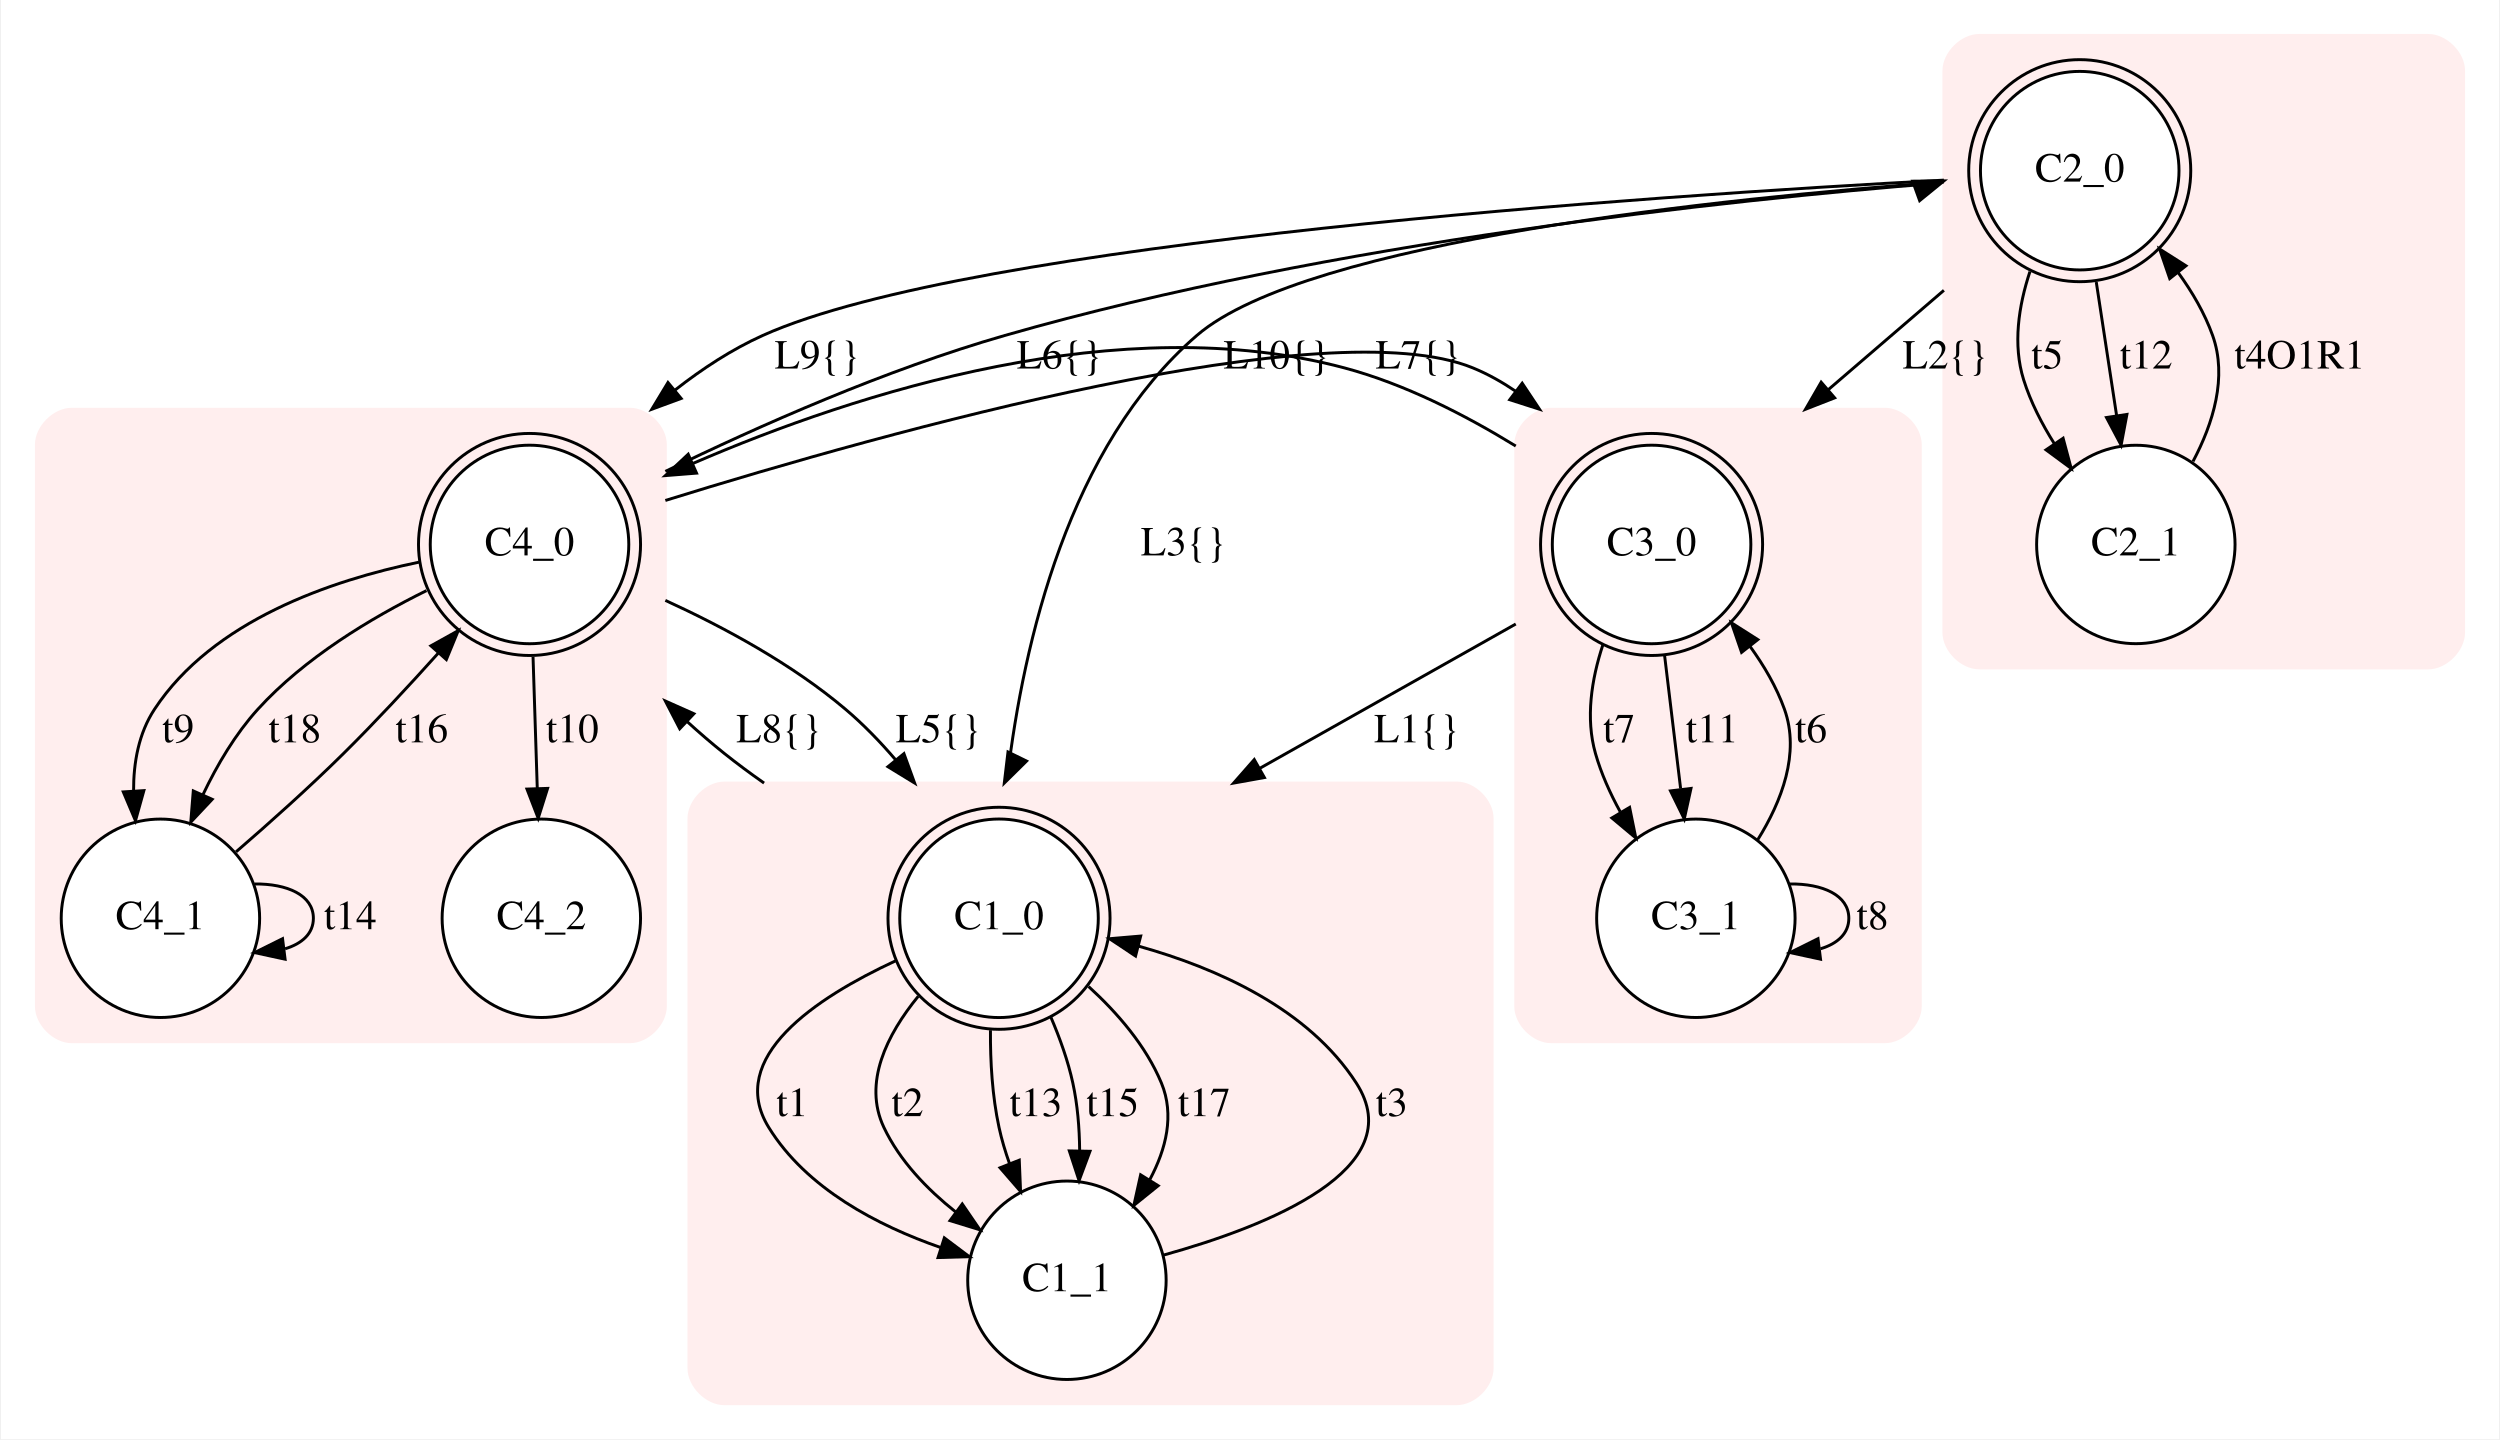
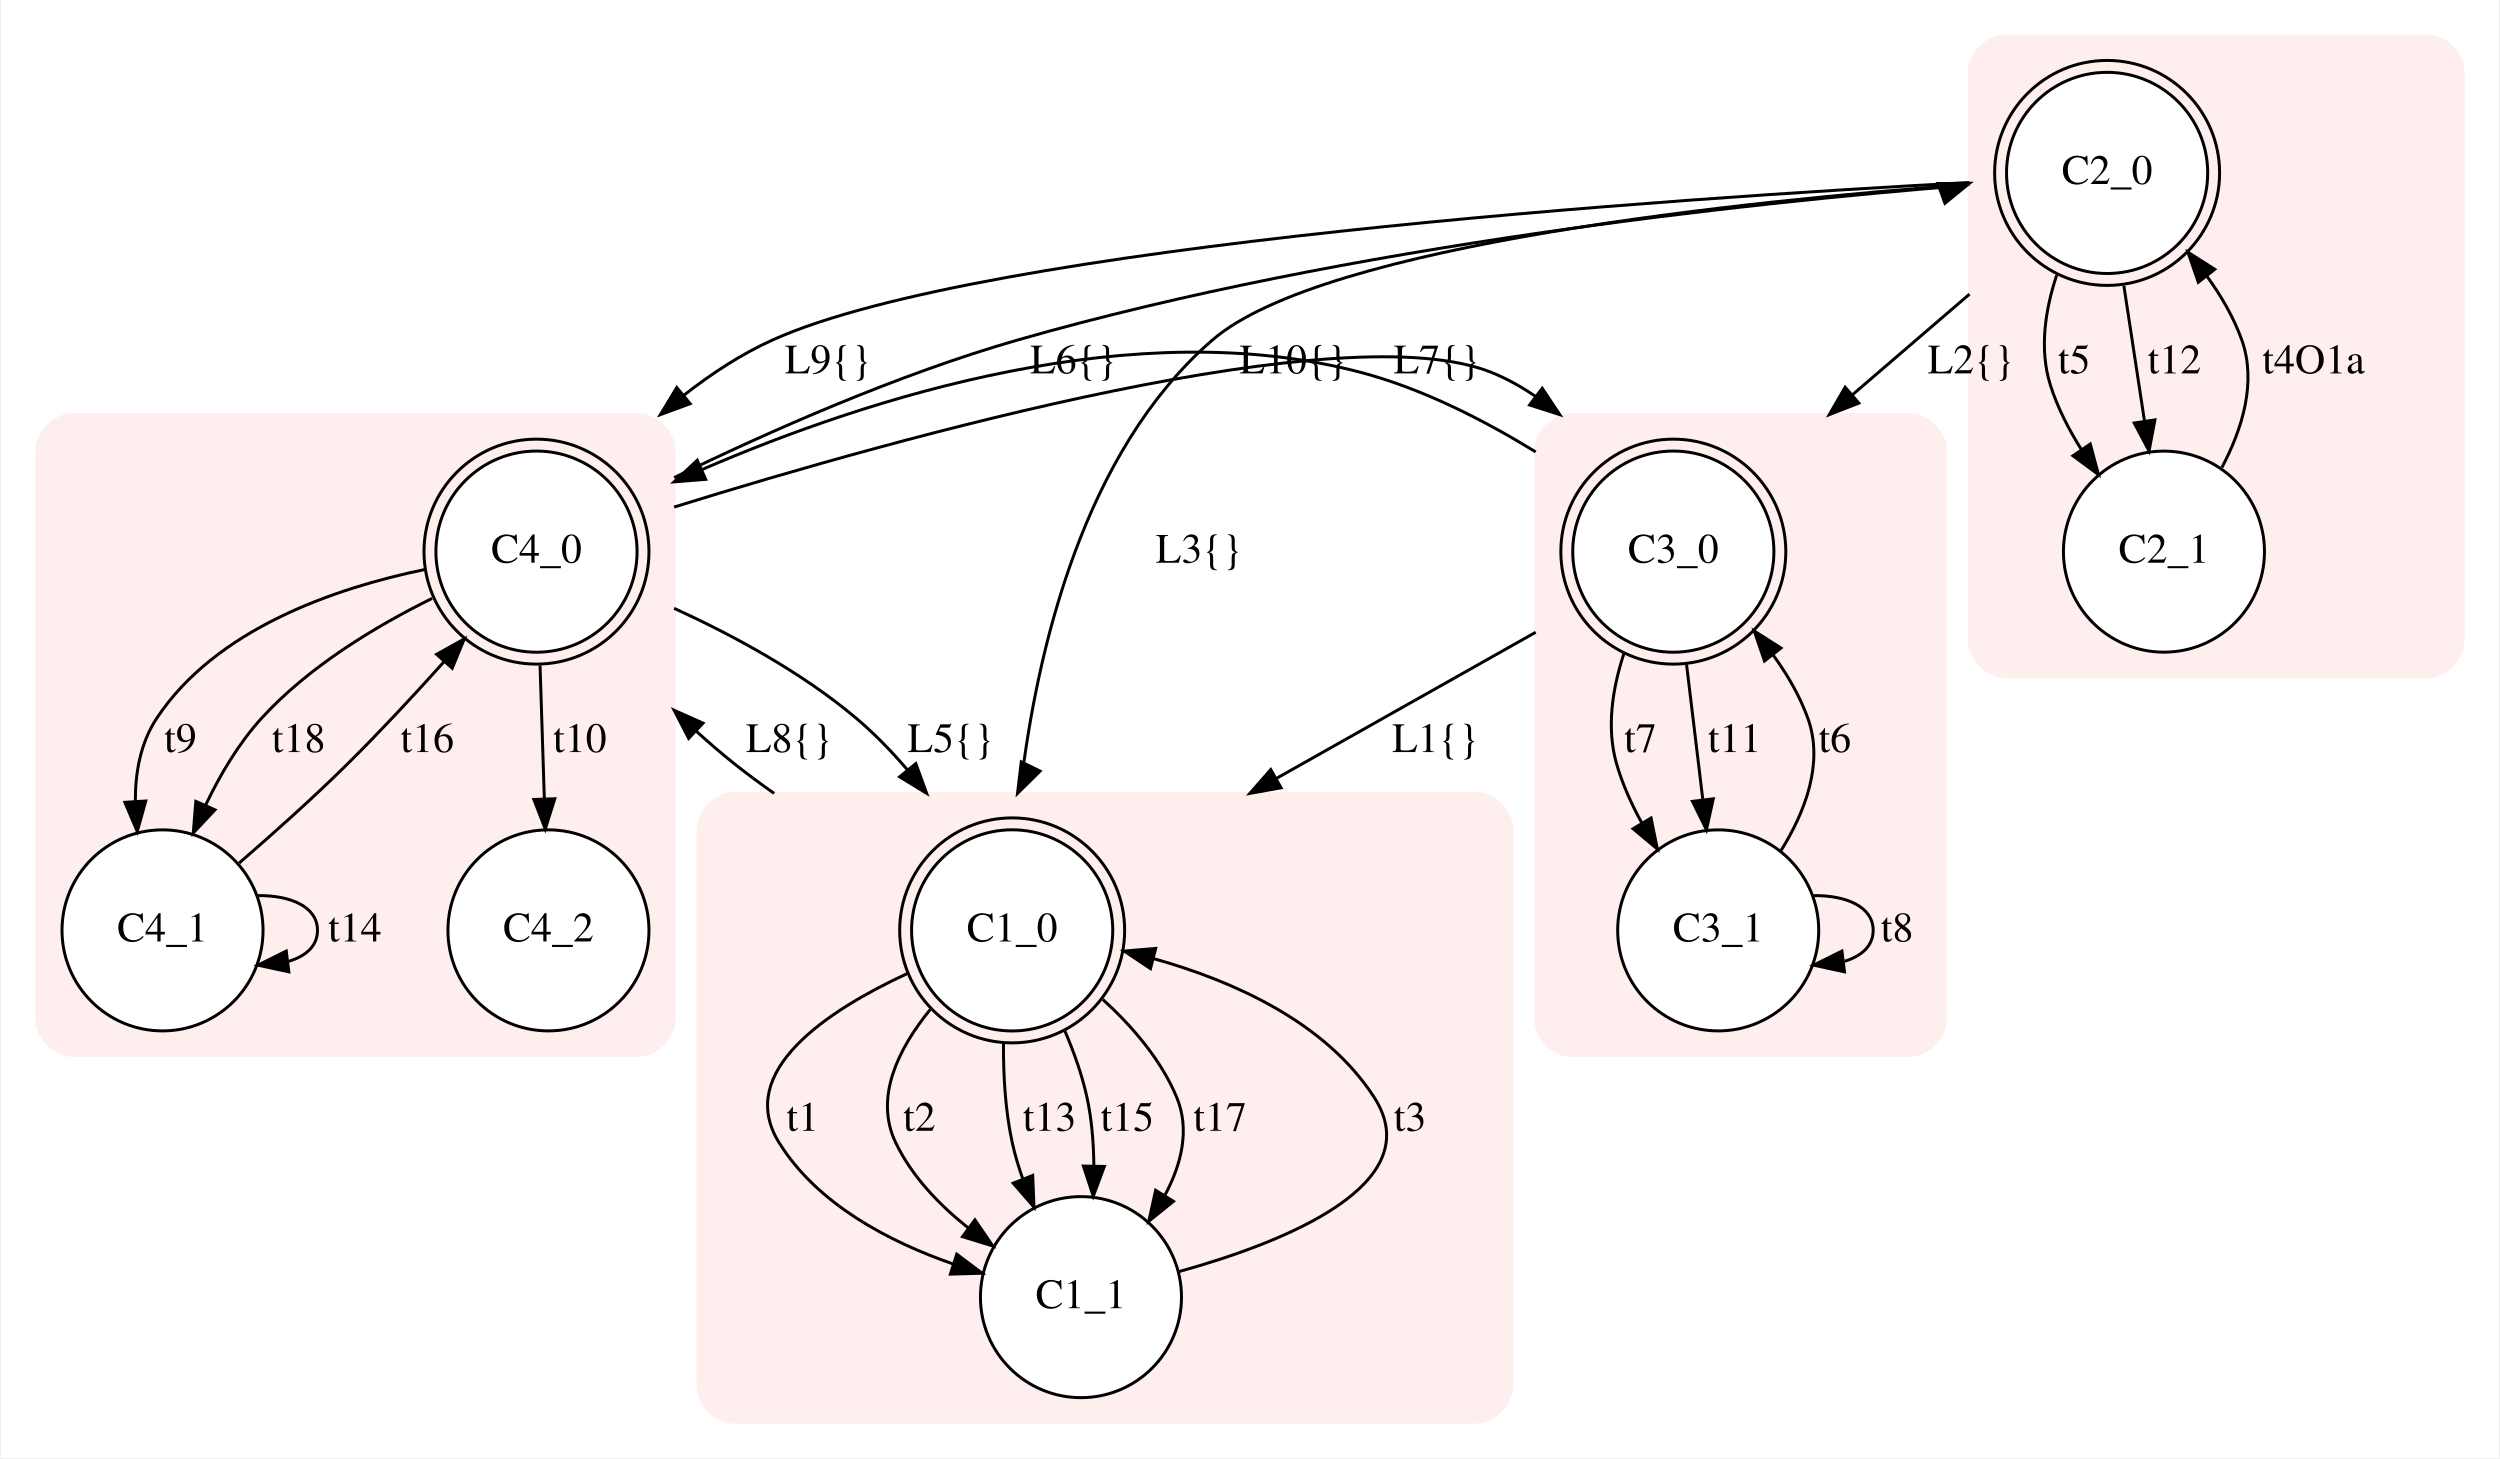
- <svg xmlns="http://www.w3.org/2000/svg" width="846pt" height="487pt" viewBox="0.00 0.00 846.00 487.38">
+ <svg xmlns="http://www.w3.org/2000/svg" width="835pt" height="487pt" viewBox="0.00 0.00 835.00 487.38">
  <g id="graph0" class="graph" transform="scale(1 1) rotate(0) translate(4 483.38)">
-     <polygon fill="white" stroke="transparent" points="-4,4 -4,-483.38 842,-483.38 842,4 -4,4" />
+     <polygon fill="white" stroke="transparent" points="-4,4 -4,-483.38 831,-483.38 831,4 -4,4" />
    <g id="clust1" class="cluster">
      <path fill="#ffeeee" stroke="#ffeeee" d="M241,-8C241,-8 489,-8 489,-8 495,-8 501,-14 501,-20 501,-20 501,-206.19 501,-206.19 501,-212.19 495,-218.19 489,-218.19 489,-218.19 241,-218.19 241,-218.19 235,-218.19 229,-212.19 229,-206.19 229,-206.19 229,-20 229,-20 229,-14 235,-8 241,-8" />
    </g>
    <g id="clust2" class="cluster">
-       <path fill="#ffeeee" stroke="#ffeeee" d="M666,-257.19C666,-257.19 818,-257.19 818,-257.19 824,-257.19 830,-263.19 830,-269.19 830,-269.19 830,-459.38 830,-459.38 830,-465.38 824,-471.38 818,-471.38 818,-471.38 666,-471.38 666,-471.38 660,-471.38 654,-465.38 654,-459.38 654,-459.38 654,-269.19 654,-269.19 654,-263.19 660,-257.19 666,-257.19" />
+       <path fill="#ffeeee" stroke="#ffeeee" d="M666,-257.19C666,-257.19 807,-257.19 807,-257.19 813,-257.19 819,-263.19 819,-269.19 819,-269.19 819,-459.38 819,-459.38 819,-465.38 813,-471.38 807,-471.38 807,-471.38 666,-471.38 666,-471.38 660,-471.38 654,-465.38 654,-459.38 654,-459.38 654,-269.19 654,-269.19 654,-263.19 660,-257.19 666,-257.19" />
    </g>
    <g id="clust3" class="cluster">
      <path fill="#ffeeee" stroke="#ffeeee" d="M521,-130.59C521,-130.59 634,-130.59 634,-130.59 640,-130.59 646,-136.59 646,-142.59 646,-142.59 646,-332.78 646,-332.78 646,-338.78 640,-344.78 634,-344.78 634,-344.78 521,-344.78 521,-344.78 515,-344.78 509,-338.78 509,-332.78 509,-332.78 509,-142.59 509,-142.59 509,-136.59 515,-130.59 521,-130.59" />
    </g>
    <g id="clust4" class="cluster">
      <path fill="#ffeeee" stroke="#ffeeee" d="M20,-130.59C20,-130.59 209,-130.59 209,-130.59 215,-130.59 221,-136.59 221,-142.59 221,-142.59 221,-332.78 221,-332.78 221,-338.78 215,-344.78 209,-344.78 209,-344.78 20,-344.78 20,-344.78 14,-344.78 8,-338.78 8,-332.78 8,-332.78 8,-142.59 8,-142.59 8,-136.59 14,-130.59 20,-130.59" />
    </g>
    <g id="node1" class="node">
      <ellipse fill="white" stroke="black" cx="334" cy="-172.39" rx="33.62" ry="33.62" />
      <ellipse fill="none" stroke="black" cx="334" cy="-172.39" rx="37.6" ry="37.6" />
      <text text-anchor="middle" x="334" y="-168.69" font-family="Times,serif" font-size="14.00">C1_0</text>
    </g>
    <g id="node2" class="node">
      <ellipse fill="white" stroke="black" cx="357" cy="-49.8" rx="33.6" ry="33.6" />
      <text text-anchor="middle" x="357" y="-46.1" font-family="Times,serif" font-size="14.00">C1_1</text>
    </g>
    <g id="edge1" class="edge">
      <path fill="none" stroke="black" d="M298.93,-157.96C271.92,-145.44 241.46,-125.18 256,-101.59 268.77,-80.87 292.87,-68.31 314.32,-60.86" />
      <polygon fill="black" stroke="black" points="315.48,-64.16 323.95,-57.79 313.35,-57.49 315.48,-64.16" />
      <text text-anchor="middle" x="264" y="-105.39" font-family="Times,serif" font-size="14.00">t1</text>
    </g>
    <g id="edge2" class="edge">
      <path fill="none" stroke="black" d="M306.64,-145.97C296,-132.93 287.87,-116.65 295,-101.59 300.35,-90.29 309.58,-80.67 319.31,-72.94" />
      <polygon fill="black" stroke="black" points="321.55,-75.64 327.53,-66.89 317.4,-70 321.55,-75.64" />
      <text text-anchor="middle" x="303" y="-105.39" font-family="Times,serif" font-size="14.00">t2</text>
    </g>
    <g id="edge4" class="edge">
      <path fill="none" stroke="black" d="M331.1,-134.49C331.03,-123.78 331.72,-112.14 334,-101.59 334.88,-97.5 336.13,-93.33 337.58,-89.24" />
      <polygon fill="black" stroke="black" points="340.86,-90.47 341.3,-79.88 334.35,-87.89 340.86,-90.47" />
      <text text-anchor="middle" x="346.5" y="-105.39" font-family="Times,serif" font-size="14.00">t13</text>
    </g>
    <g id="edge5" class="edge">
      <path fill="none" stroke="black" d="M351.58,-138.86C354.65,-131.71 357.38,-124.05 359,-116.59 360.59,-109.3 361.23,-101.45 361.31,-93.79" />
      <polygon fill="black" stroke="black" points="364.81,-93.48 361.11,-83.55 357.81,-93.61 364.81,-93.48" />
      <text text-anchor="middle" x="372.5" y="-105.39" font-family="Times,serif" font-size="14.00">t15</text>
    </g>
    <g id="edge6" class="edge">
      <path fill="none" stroke="black" d="M364.33,-149.28C374.12,-140.35 383.78,-129.17 389,-116.59 393.48,-105.8 390.61,-94.26 385.08,-83.91" />
      <polygon fill="black" stroke="black" points="387.91,-81.82 379.67,-75.17 381.96,-85.51 387.91,-81.82" />
      <text text-anchor="middle" x="403.5" y="-105.39" font-family="Times,serif" font-size="14.00">t17</text>
    </g>
    <g id="node7" class="node">
      <ellipse fill="white" stroke="black" cx="175" cy="-298.99" rx="33.62" ry="33.62" />
      <ellipse fill="none" stroke="black" cx="175" cy="-298.99" rx="37.6" ry="37.6" />
      <text text-anchor="middle" x="175" y="-295.29" font-family="Times,serif" font-size="14.00">C4_0</text>
    </g>
    <g id="edge25" class="edge">
      <path fill="none" stroke="black" d="M254.43,-218.18C249.79,-221.43 245.28,-224.78 241,-228.19 236.76,-231.57 232.53,-235.22 228.37,-239.01" />
      <polygon fill="black" stroke="black" points="225.87,-236.57 221,-245.97 230.67,-241.66 225.87,-236.57" />
      <text text-anchor="middle" x="259.5" y="-231.99" font-family="Times,serif" font-size="14.00">L8{}</text>
    </g>
    <g id="edge3" class="edge">
      <path fill="none" stroke="black" d="M389.77,-58.34C425.05,-68.14 473.77,-87.49 455,-116.59 438.76,-141.77 407.85,-155.51 381.33,-162.93" />
      <polygon fill="black" stroke="black" points="380.24,-159.6 371.43,-165.47 381.98,-166.37 380.24,-159.6" />
      <text text-anchor="middle" x="467" y="-105.39" font-family="Times,serif" font-size="14.00">t3</text>
    </g>
    <g id="node3" class="node">
      <ellipse fill="white" stroke="black" cx="700" cy="-425.58" rx="33.62" ry="33.62" />
      <ellipse fill="none" stroke="black" cx="700" cy="-425.58" rx="37.6" ry="37.6" />
      <text text-anchor="middle" x="700" y="-421.88" font-family="Times,serif" font-size="14.00">C2_0</text>
    </g>
    <g id="edge21" class="edge">
      <path fill="none" stroke="black" d="M654,-421.76C579.81,-416.3 438.25,-401.91 401,-369.78 357.59,-332.35 342.26,-265.58 336.87,-220.41" />
      <polygon fill="black" stroke="black" points="343.33,-225.63 335.79,-218.19 337.04,-228.71 343.33,-225.63" />
      <text text-anchor="middle" x="396.5" y="-295.29" font-family="Times,serif" font-size="14.00">L3{}</text>
    </g>
    <g id="node4" class="node">
      <ellipse fill="white" stroke="black" cx="719" cy="-298.99" rx="33.6" ry="33.6" />
      <text text-anchor="middle" x="719" y="-295.29" font-family="Times,serif" font-size="14.00">C2_1</text>
    </g>
    <g id="edge8" class="edge">
      <path fill="none" stroke="black" d="M683.14,-391.41C679.29,-379.77 677.29,-366.65 681,-354.78 683.36,-347.25 687.16,-339.84 691.46,-333.02" />
      <polygon fill="black" stroke="black" points="694.37,-334.97 697.11,-324.74 688.58,-331.03 694.37,-334.97" />
      <text text-anchor="middle" x="689" y="-358.58" font-family="Times,serif" font-size="14.00">t5</text>
    </g>
    <g id="edge9" class="edge">
      <path fill="none" stroke="black" d="M705.6,-387.87C707.77,-373.64 710.27,-357.25 712.51,-342.51" />
      <polygon fill="black" stroke="black" points="715.98,-343.03 714.02,-332.62 709.06,-341.98 715.98,-343.03" />
      <text text-anchor="middle" x="722.5" y="-358.58" font-family="Times,serif" font-size="14.00">t12</text>
    </g>
    <g id="node5" class="node">
      <ellipse fill="white" stroke="black" cx="555" cy="-298.99" rx="33.62" ry="33.62" />
      <ellipse fill="none" stroke="black" cx="555" cy="-298.99" rx="37.6" ry="37.6" />
      <text text-anchor="middle" x="555" y="-295.29" font-family="Times,serif" font-size="14.00">C3_0</text>
    </g>
    <g id="edge20" class="edge">
      <path fill="none" stroke="black" d="M654,-385.06C641.58,-374.38 627.95,-362.67 614.88,-351.44" />
      <polygon fill="black" stroke="black" points="617,-348.64 607.13,-344.78 612.43,-353.95 617,-348.64" />
      <text text-anchor="middle" x="654.5" y="-358.58" font-family="Times,serif" font-size="14.00">L2{}</text>
    </g>
    <g id="edge26" class="edge">
      <path fill="none" stroke="black" d="M654,-422.38C554.96,-417.08 324.77,-401.64 254,-369.78 243.57,-365.09 233.52,-358.52 224.29,-351.29" />
      <polygon fill="black" stroke="black" points="226.35,-348.44 216.41,-344.78 221.89,-353.84 226.35,-348.44" />
      <text text-anchor="middle" x="272.5" y="-358.58" font-family="Times,serif" font-size="14.00">L9{}</text>
    </g>
    <g id="edge7" class="edge">
      <path fill="none" stroke="black" d="M738.36,-327.11C745.19,-340 750.06,-355.66 745,-369.78 742.32,-377.28 738.12,-384.49 733.34,-391.07" />
      <polygon fill="black" stroke="black" points="730.48,-389.03 727.04,-399.05 735.98,-393.37 730.48,-389.03" />
-       <text text-anchor="middle" x="774.5" y="-358.58" font-family="Times,serif" font-size="14.00">t4O1R1</text>
+       <text text-anchor="middle" x="769" y="-358.58" font-family="Times,serif" font-size="14.00">t4O1a</text>
    </g>
    <g id="edge19" class="edge">
      <path fill="none" stroke="black" d="M509,-272.05C483.92,-257.91 452.02,-239.93 422.34,-223.2" />
      <polygon fill="black" stroke="black" points="423.88,-220.05 413.45,-218.18 420.44,-226.14 423.88,-220.05" />
      <text text-anchor="middle" x="475.5" y="-231.99" font-family="Times,serif" font-size="14.00">L1{}</text>
    </g>
    <g id="node6" class="node">
      <ellipse fill="white" stroke="black" cx="570" cy="-172.39" rx="33.6" ry="33.6" />
      <text text-anchor="middle" x="570" y="-168.69" font-family="Times,serif" font-size="14.00">C3_1</text>
    </g>
    <g id="edge11" class="edge">
      <path fill="none" stroke="black" d="M538.48,-264.92C534.66,-253.29 532.59,-240.14 536,-228.19 537.92,-221.46 540.92,-214.75 544.38,-208.46" />
      <polygon fill="black" stroke="black" points="547.56,-209.95 549.67,-199.57 541.55,-206.37 547.56,-209.95" />
      <text text-anchor="middle" x="544" y="-231.99" font-family="Times,serif" font-size="14.00">t7</text>
    </g>
    <g id="edge13" class="edge">
      <path fill="none" stroke="black" d="M559.42,-261.28C561.12,-247.18 563.07,-230.97 564.83,-216.34" />
      <polygon fill="black" stroke="black" points="568.35,-216.37 566.07,-206.02 561.4,-215.53 568.35,-216.37" />
      <text text-anchor="middle" x="575.5" y="-231.99" font-family="Times,serif" font-size="14.00">t11</text>
    </g>
    <g id="edge27" class="edge">
      <path fill="none" stroke="black" d="M509,-332.32C491.69,-342.96 471.27,-353.37 451,-358.78 375.22,-379.01 286.37,-350.61 230.38,-326.45" />
      <polygon fill="black" stroke="black" points="231.56,-323.15 221,-322.31 228.74,-329.55 231.56,-323.15" />
      <text text-anchor="middle" x="428" y="-358.58" font-family="Times,serif" font-size="14.00">L10{}</text>
    </g>
    <g id="edge10" class="edge">
      <path fill="none" stroke="black" d="M590.92,-198.94C599.08,-212.02 605.33,-228.29 600,-243.19 597.32,-250.69 593.12,-257.89 588.34,-264.48" />
      <polygon fill="black" stroke="black" points="585.48,-262.44 582.04,-272.46 590.98,-266.77 585.48,-262.44" />
      <text text-anchor="middle" x="609" y="-231.99" font-family="Times,serif" font-size="14.00">t6</text>
    </g>
    <g id="edge12" class="edge">
      <path fill="none" stroke="black" d="M601.87,-184.01C612.89,-184.14 621.8,-180.26 621.8,-172.39 621.8,-167.23 617.96,-163.78 612.21,-162.06" />
      <polygon fill="black" stroke="black" points="612.22,-158.53 601.87,-160.77 611.36,-165.48 612.22,-158.53" />
      <text text-anchor="middle" x="629.8" y="-168.69" font-family="Times,serif" font-size="14.00">t8</text>
    </g>
    <g id="edge22" class="edge">
      <path fill="none" stroke="black" d="M221,-280.05C241.03,-270.88 263.99,-258.42 282,-243.19 287.99,-238.12 293.69,-232.25 298.96,-226.09" />
      <polygon fill="black" stroke="black" points="301.8,-228.15 305.42,-218.19 296.38,-223.72 301.8,-228.15" />
      <text text-anchor="middle" x="313.5" y="-231.99" font-family="Times,serif" font-size="14.00">L5{}</text>
    </g>
    <g id="edge23" class="edge">
      <path fill="none" stroke="black" d="M221,-323.74C252.58,-339.09 295.87,-358.28 336,-369.78 446.44,-401.45 581.27,-415.66 651.77,-421.32" />
      <polygon fill="black" stroke="black" points="643.41,-422.02 654,-422.12 645.79,-415.43 643.41,-422.02" />
      <text text-anchor="middle" x="354.5" y="-358.58" font-family="Times,serif" font-size="14.00">L6{}</text>
    </g>
    <g id="edge24" class="edge">
      <path fill="none" stroke="black" d="M221,-313.89C297.08,-337.51 445.59,-378.87 494.5,-358.78 499.55,-356.71 504.41,-353.98 509.02,-350.84" />
      <polygon fill="black" stroke="black" points="511.18,-353.6 517.05,-344.78 506.96,-348.01 511.18,-353.6" />
      <text text-anchor="middle" x="476" y="-358.58" font-family="Times,serif" font-size="14.00">L7{}</text>
    </g>
    <g id="node8" class="node">
      <ellipse fill="white" stroke="black" cx="50" cy="-172.39" rx="33.6" ry="33.6" />
      <text text-anchor="middle" x="50" y="-168.69" font-family="Times,serif" font-size="14.00">C4_1</text>
    </g>
    <g id="edge14" class="edge">
      <path fill="none" stroke="black" d="M137.59,-293C107.72,-286.83 67.73,-273.18 48,-243.19 42.66,-235.07 40.86,-225.19 40.91,-215.45" />
      <polygon fill="black" stroke="black" points="44.4,-215.64 41.55,-205.43 37.42,-215.19 44.4,-215.64" />
      <text text-anchor="middle" x="56" y="-231.99" font-family="Times,serif" font-size="14.00">t9</text>
    </g>
    <g id="edge18" class="edge">
      <path fill="none" stroke="black" d="M140.11,-283.36C121.29,-274.07 98.75,-260.52 83,-243.19 75.41,-234.83 69.24,-224.42 64.38,-214.21" />
      <polygon fill="black" stroke="black" points="67.53,-212.68 60.28,-204.96 61.13,-215.52 67.53,-212.68" />
      <text text-anchor="middle" x="95.5" y="-231.99" font-family="Times,serif" font-size="14.00">t18</text>
    </g>
    <g id="node9" class="node">
      <ellipse fill="white" stroke="black" cx="179" cy="-172.39" rx="33.6" ry="33.6" />
      <text text-anchor="middle" x="179" y="-168.69" font-family="Times,serif" font-size="14.00">C4_2</text>
    </g>
    <g id="edge15" class="edge">
      <path fill="none" stroke="black" d="M176.19,-260.94C176.64,-246.97 177.15,-230.96 177.62,-216.49" />
      <polygon fill="black" stroke="black" points="181.12,-216.38 177.94,-206.27 174.13,-216.15 181.12,-216.38" />
      <text text-anchor="middle" x="189.5" y="-231.99" font-family="Times,serif" font-size="14.00">t10</text>
    </g>
    <g id="edge17" class="edge">
      <path fill="none" stroke="black" d="M75.62,-194.9C87.03,-204.76 100.46,-216.77 112,-228.19 122.84,-238.92 134.16,-251.11 144.17,-262.27" />
      <polygon fill="black" stroke="black" points="141.6,-264.66 150.86,-269.81 146.83,-260.01 141.6,-264.66" />
      <text text-anchor="middle" x="138.5" y="-231.99" font-family="Times,serif" font-size="14.00">t16</text>
    </g>
    <g id="edge16" class="edge">
      <path fill="none" stroke="black" d="M81.87,-184.01C92.89,-184.14 101.8,-180.26 101.8,-172.39 101.8,-167.23 97.96,-163.78 92.21,-162.06" />
      <polygon fill="black" stroke="black" points="92.22,-158.53 81.87,-160.77 91.36,-165.48 92.22,-158.53" />
      <text text-anchor="middle" x="114.3" y="-168.69" font-family="Times,serif" font-size="14.00">t14</text>
    </g>
  </g>
</svg>
